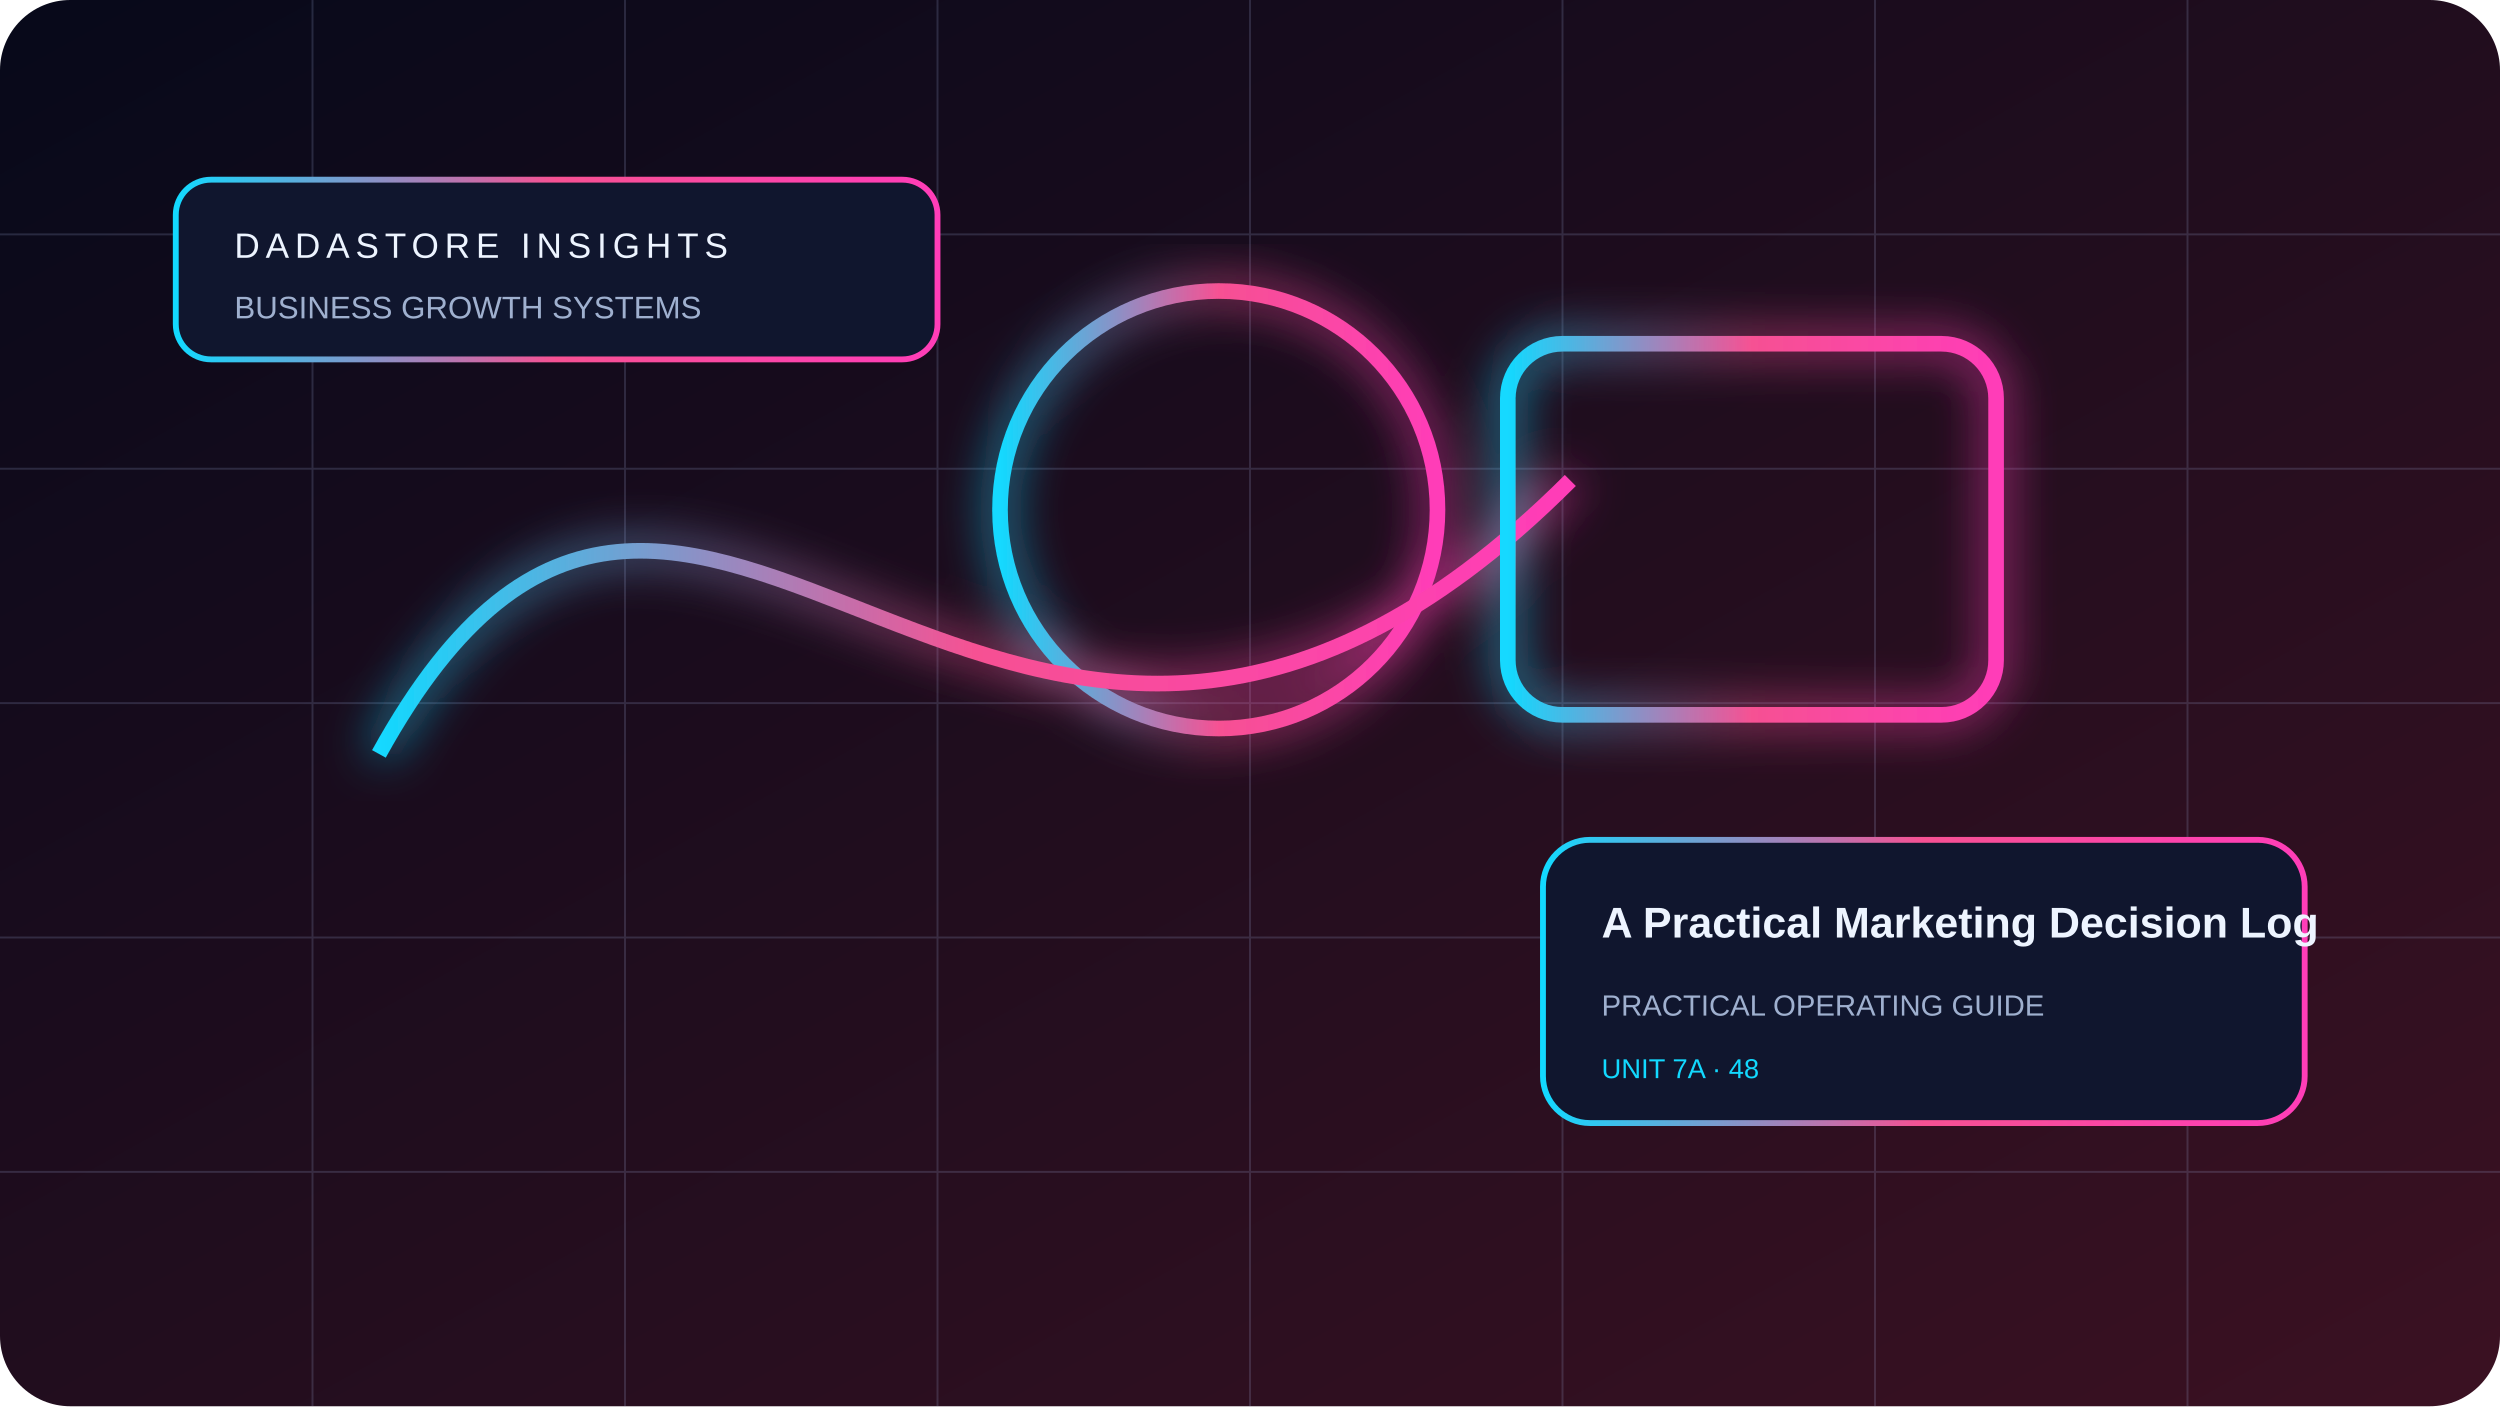
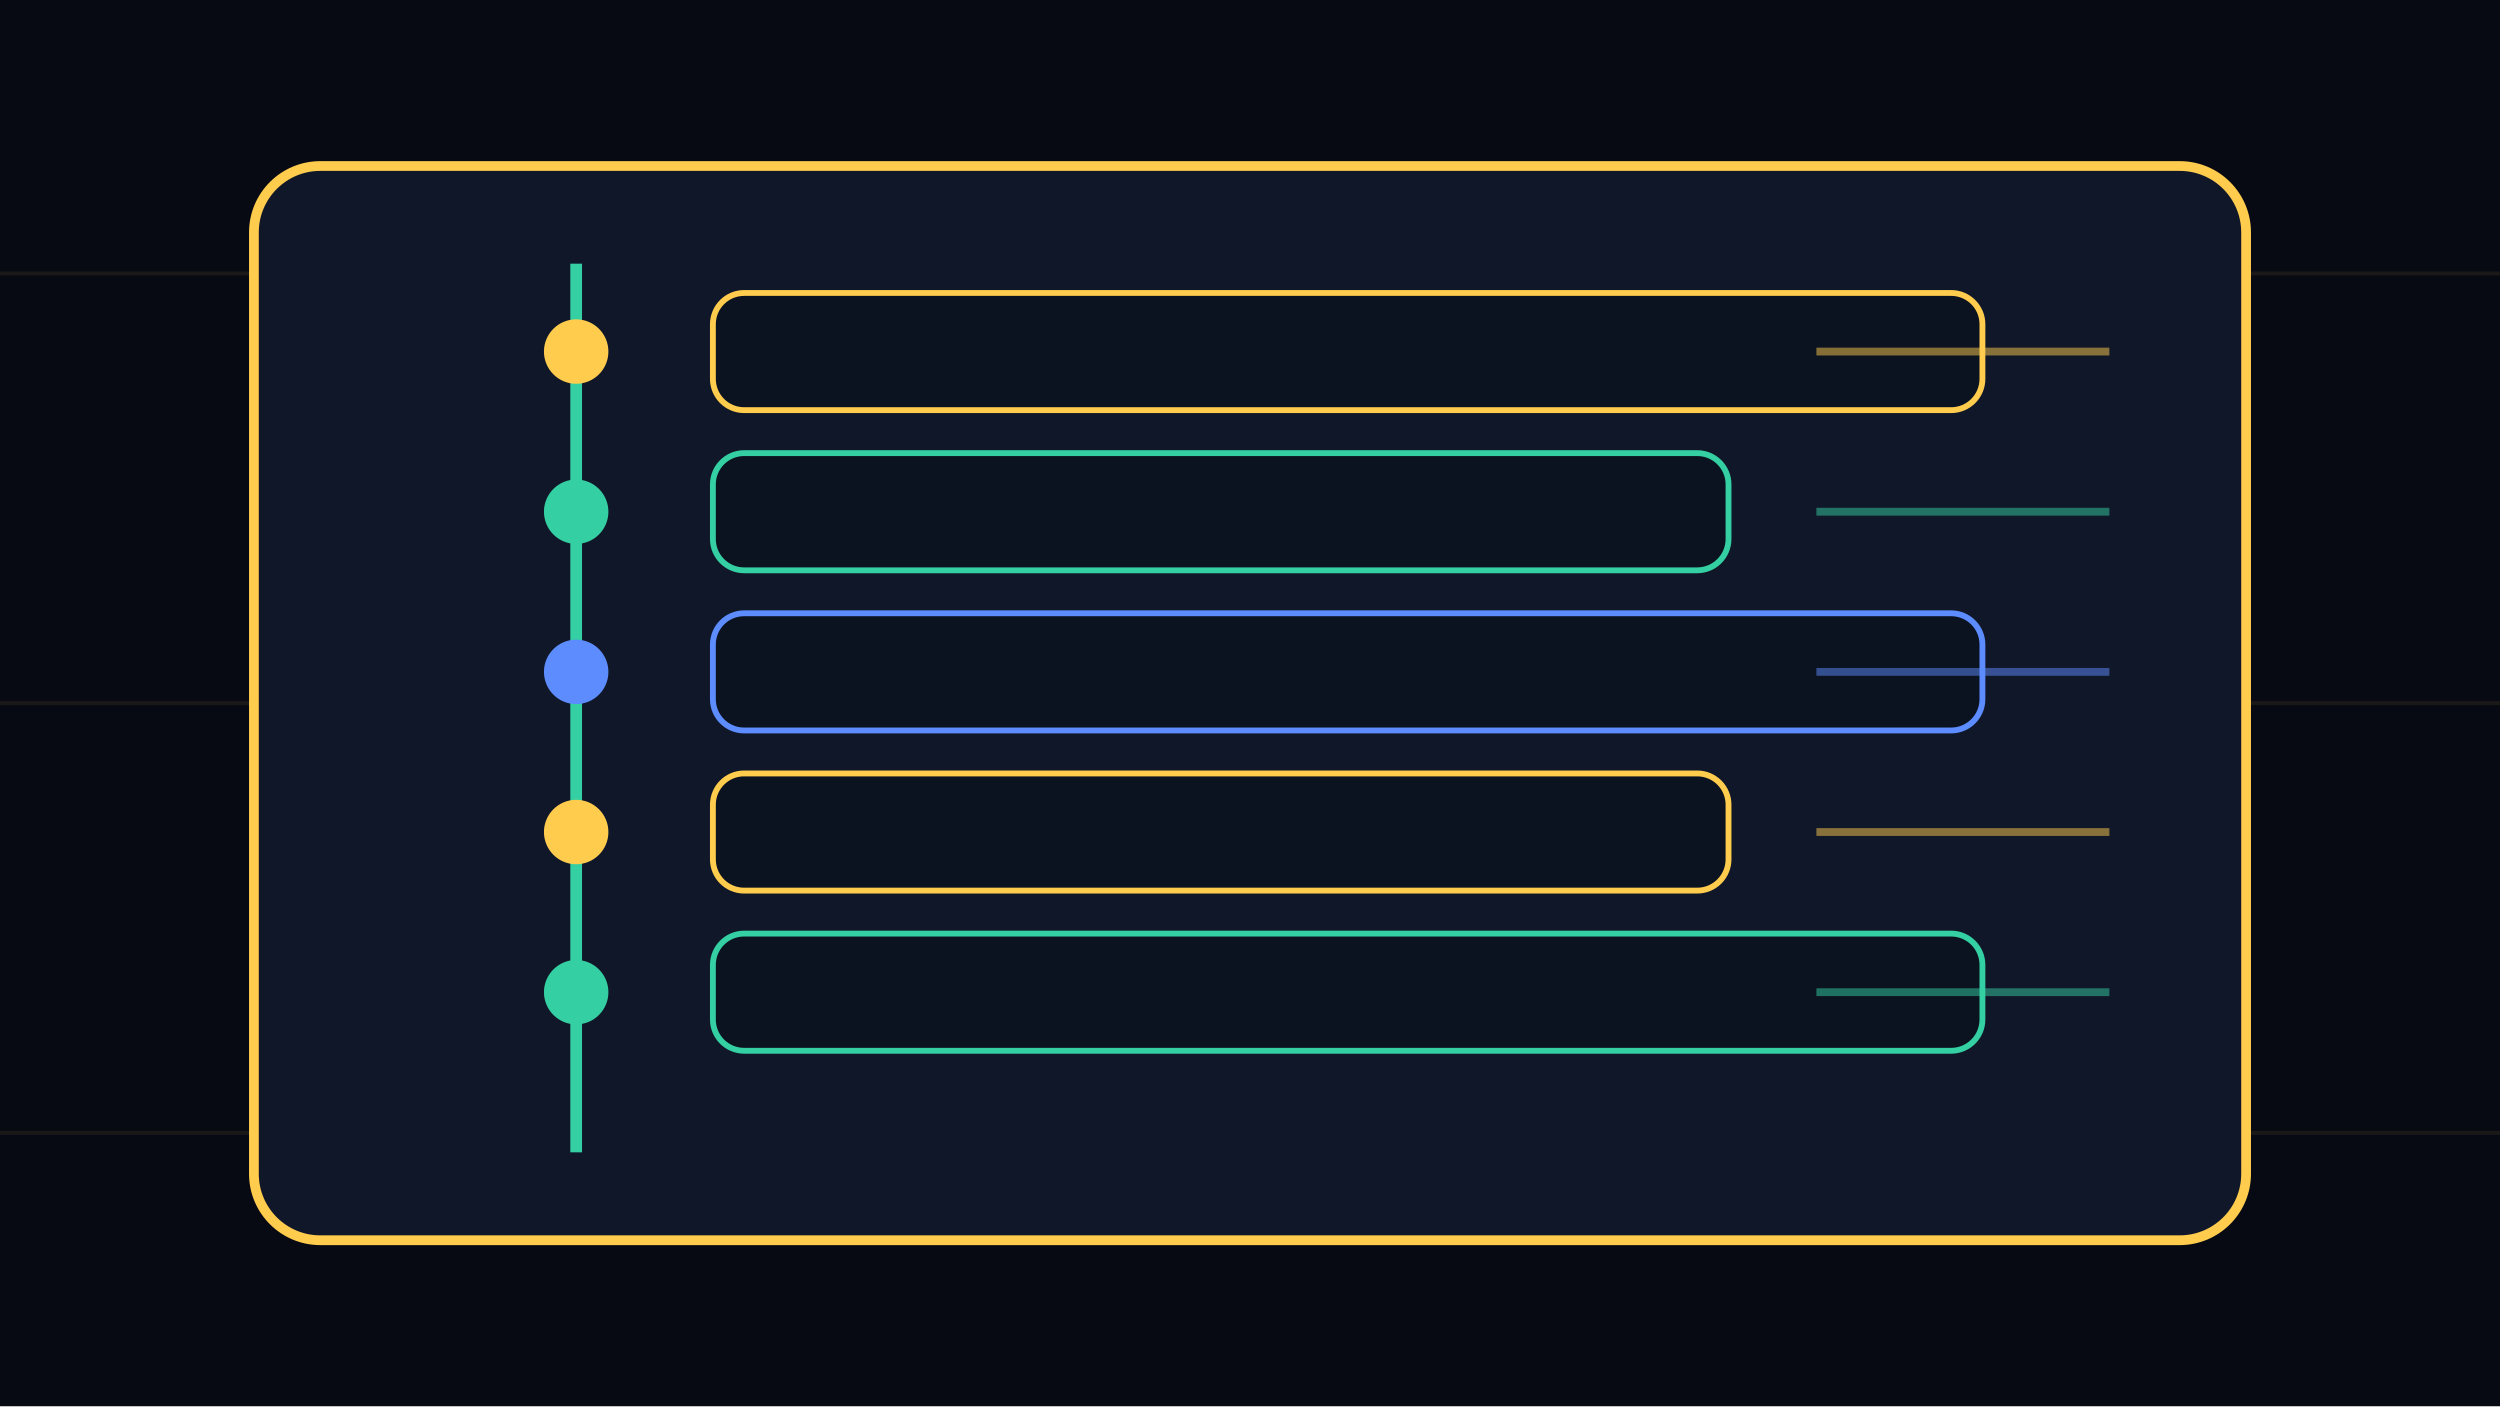
- <svg xmlns="http://www.w3.org/2000/svg" viewBox="0 0 1280 720" role="img" aria-labelledby="title desc">
+ <svg xmlns="http://www.w3.org/2000/svg" width="1280" height="720" viewBox="0 0 1280 720" role="img" aria-labelledby="u7d-title-48 u7d-desc-48" data-unit7d-composition="u7d-48-practical-marketing-decision-log" data-unit7d-family="marketing decision timeline">
  <defs>
-     <linearGradient id="bg" x1="0" y1="0" x2="1" y2="1">
-       <stop stop-color="#07091a" />
-       <stop offset="1" stop-color="hsl(336 55% 15%)" />
+     <linearGradient id="u7d-accent-48" x1="0" y1="0" x2="1" y2="1">
+       <stop stop-color="#ffcc4d" />
+       <stop offset=".55" stop-color="#34cfa2" />
+       <stop offset="1" stop-color="#5d8cff" />
    </linearGradient>
-     <linearGradient id="line" x1="0" y1="0" x2="1" y2="0">
-       <stop stop-color="#12d9ff" />
-       <stop offset=".5" stop-color="hsl(336 90% 64%)" />
-       <stop offset="1" stop-color="#ff3db8" />
-     </linearGradient>
-     <filter id="glow">
-       <feGaussianBlur stdDeviation="12" result="b" />
-       <feMerge>
-         <feMergeNode in="b" />
-         <feMergeNode in="SourceGraphic" />
-       </feMerge>
-     </filter>
  </defs>
-   <rect width="1280" height="720" rx="36" fill="url(#bg)" />
-   <g opacity=".18" stroke="#a8b8e8">
-     <path d="M0 120H1280M0 240H1280M0 360H1280M0 480H1280M0 600H1280" />
-     <path d="M160 0V720M320 0V720M480 0V720M640 0V720M800 0V720M960 0V720M1120 0V720" />
+   <rect width="1280" height="720" fill="#070a13" />
+   <path d="M0 140H1280M0 360H1280M0 580H1280" stroke="#ffcc4d" stroke-width="2" opacity=".08" />
+   <circle cx="984" cy="266" r="4" fill="#34cfa2" opacity=".55" />
+   <g data-visual-type="timeline">
+     <rect x="130" y="85" width="1020" height="550" rx="34" fill="#101729" stroke="#ffcc4d" stroke-width="5" opacity="1" />
+     <line x1="295" y1="135" x2="295" y2="590" stroke="#34cfa2" stroke-width="6" opacity="1" />
+     <circle cx="295" cy="180" r="16" fill="#ffcc4d" stroke="#ffcc4d" stroke-width="1" opacity="1" />
+     <rect x="365" y="150" width="650" height="60" rx="16" fill="#0b1220" stroke="#ffcc4d" stroke-width="3" opacity="1" />
+     <line x1="930" y1="180" x2="1080" y2="180" stroke="#ffcc4d" stroke-width="4" opacity="0.5" />
+     <circle cx="295" cy="262" r="16" fill="#34cfa2" stroke="#34cfa2" stroke-width="1" opacity="1" />
+     <rect x="365" y="232" width="520" height="60" rx="16" fill="#0b1220" stroke="#34cfa2" stroke-width="3" opacity="1" />
+     <line x1="930" y1="262" x2="1080" y2="262" stroke="#34cfa2" stroke-width="4" opacity="0.5" />
+     <circle cx="295" cy="344" r="16" fill="#5d8cff" stroke="#5d8cff" stroke-width="1" opacity="1" />
+     <rect x="365" y="314" width="650" height="60" rx="16" fill="#0b1220" stroke="#5d8cff" stroke-width="3" opacity="1" />
+     <line x1="930" y1="344" x2="1080" y2="344" stroke="#5d8cff" stroke-width="4" opacity="0.5" />
+     <circle cx="295" cy="426" r="16" fill="#ffcc4d" stroke="#ffcc4d" stroke-width="1" opacity="1" />
+     <rect x="365" y="396" width="520" height="60" rx="16" fill="#0b1220" stroke="#ffcc4d" stroke-width="3" opacity="1" />
+     <line x1="930" y1="426" x2="1080" y2="426" stroke="#ffcc4d" stroke-width="4" opacity="0.5" />
+     <circle cx="295" cy="508" r="16" fill="#34cfa2" stroke="#34cfa2" stroke-width="1" opacity="1" />
+     <rect x="365" y="478" width="650" height="60" rx="16" fill="#0b1220" stroke="#34cfa2" stroke-width="3" opacity="1" />
+     <line x1="930" y1="508" x2="1080" y2="508" stroke="#34cfa2" stroke-width="4" opacity="0.5" />
  </g>
-   <g fill="none" stroke="url(#line)" stroke-width="8" filter="url(#glow)">
-     <circle cx="624" cy="261" r="112" />
-     <path d="M194 386 C354 96,514 536,804 246" />
-     <rect x="772" y="176" width="250" height="190" rx="28" />
-   </g>
-   <g fill="#10162e" stroke="url(#line)" stroke-width="3">
-     <rect x="90" y="92" width="390" height="92" rx="18" />
-     <rect x="790" y="430" width="390" height="145" rx="24" />
-   </g>
-   <g fill="#edf4ff" font-family="Arial,sans-serif">
-     <text x="120" y="132" font-size="18" letter-spacing="3">DADASTORE INSIGHTS</text>
-     <text x="120" y="163" font-size="16" fill="#9fb0cf">BUSINESS GROWTH SYSTEMS</text>
-     <text x="820" y="480" font-size="22" font-weight="700">A Practical Marketing Decision Log</text>
-     <text x="820" y="520" font-size="15" fill="#9fb0cf">PRACTICAL OPERATING GUIDE</text>
-     <text x="820" y="552" font-size="14" fill="#12d9ff">UNIT 7A · 48</text>
-   </g>
+   <path d="M70 665H1210" stroke="url(#u7d-accent-48)" stroke-width="3" opacity=".5" />
</svg>
